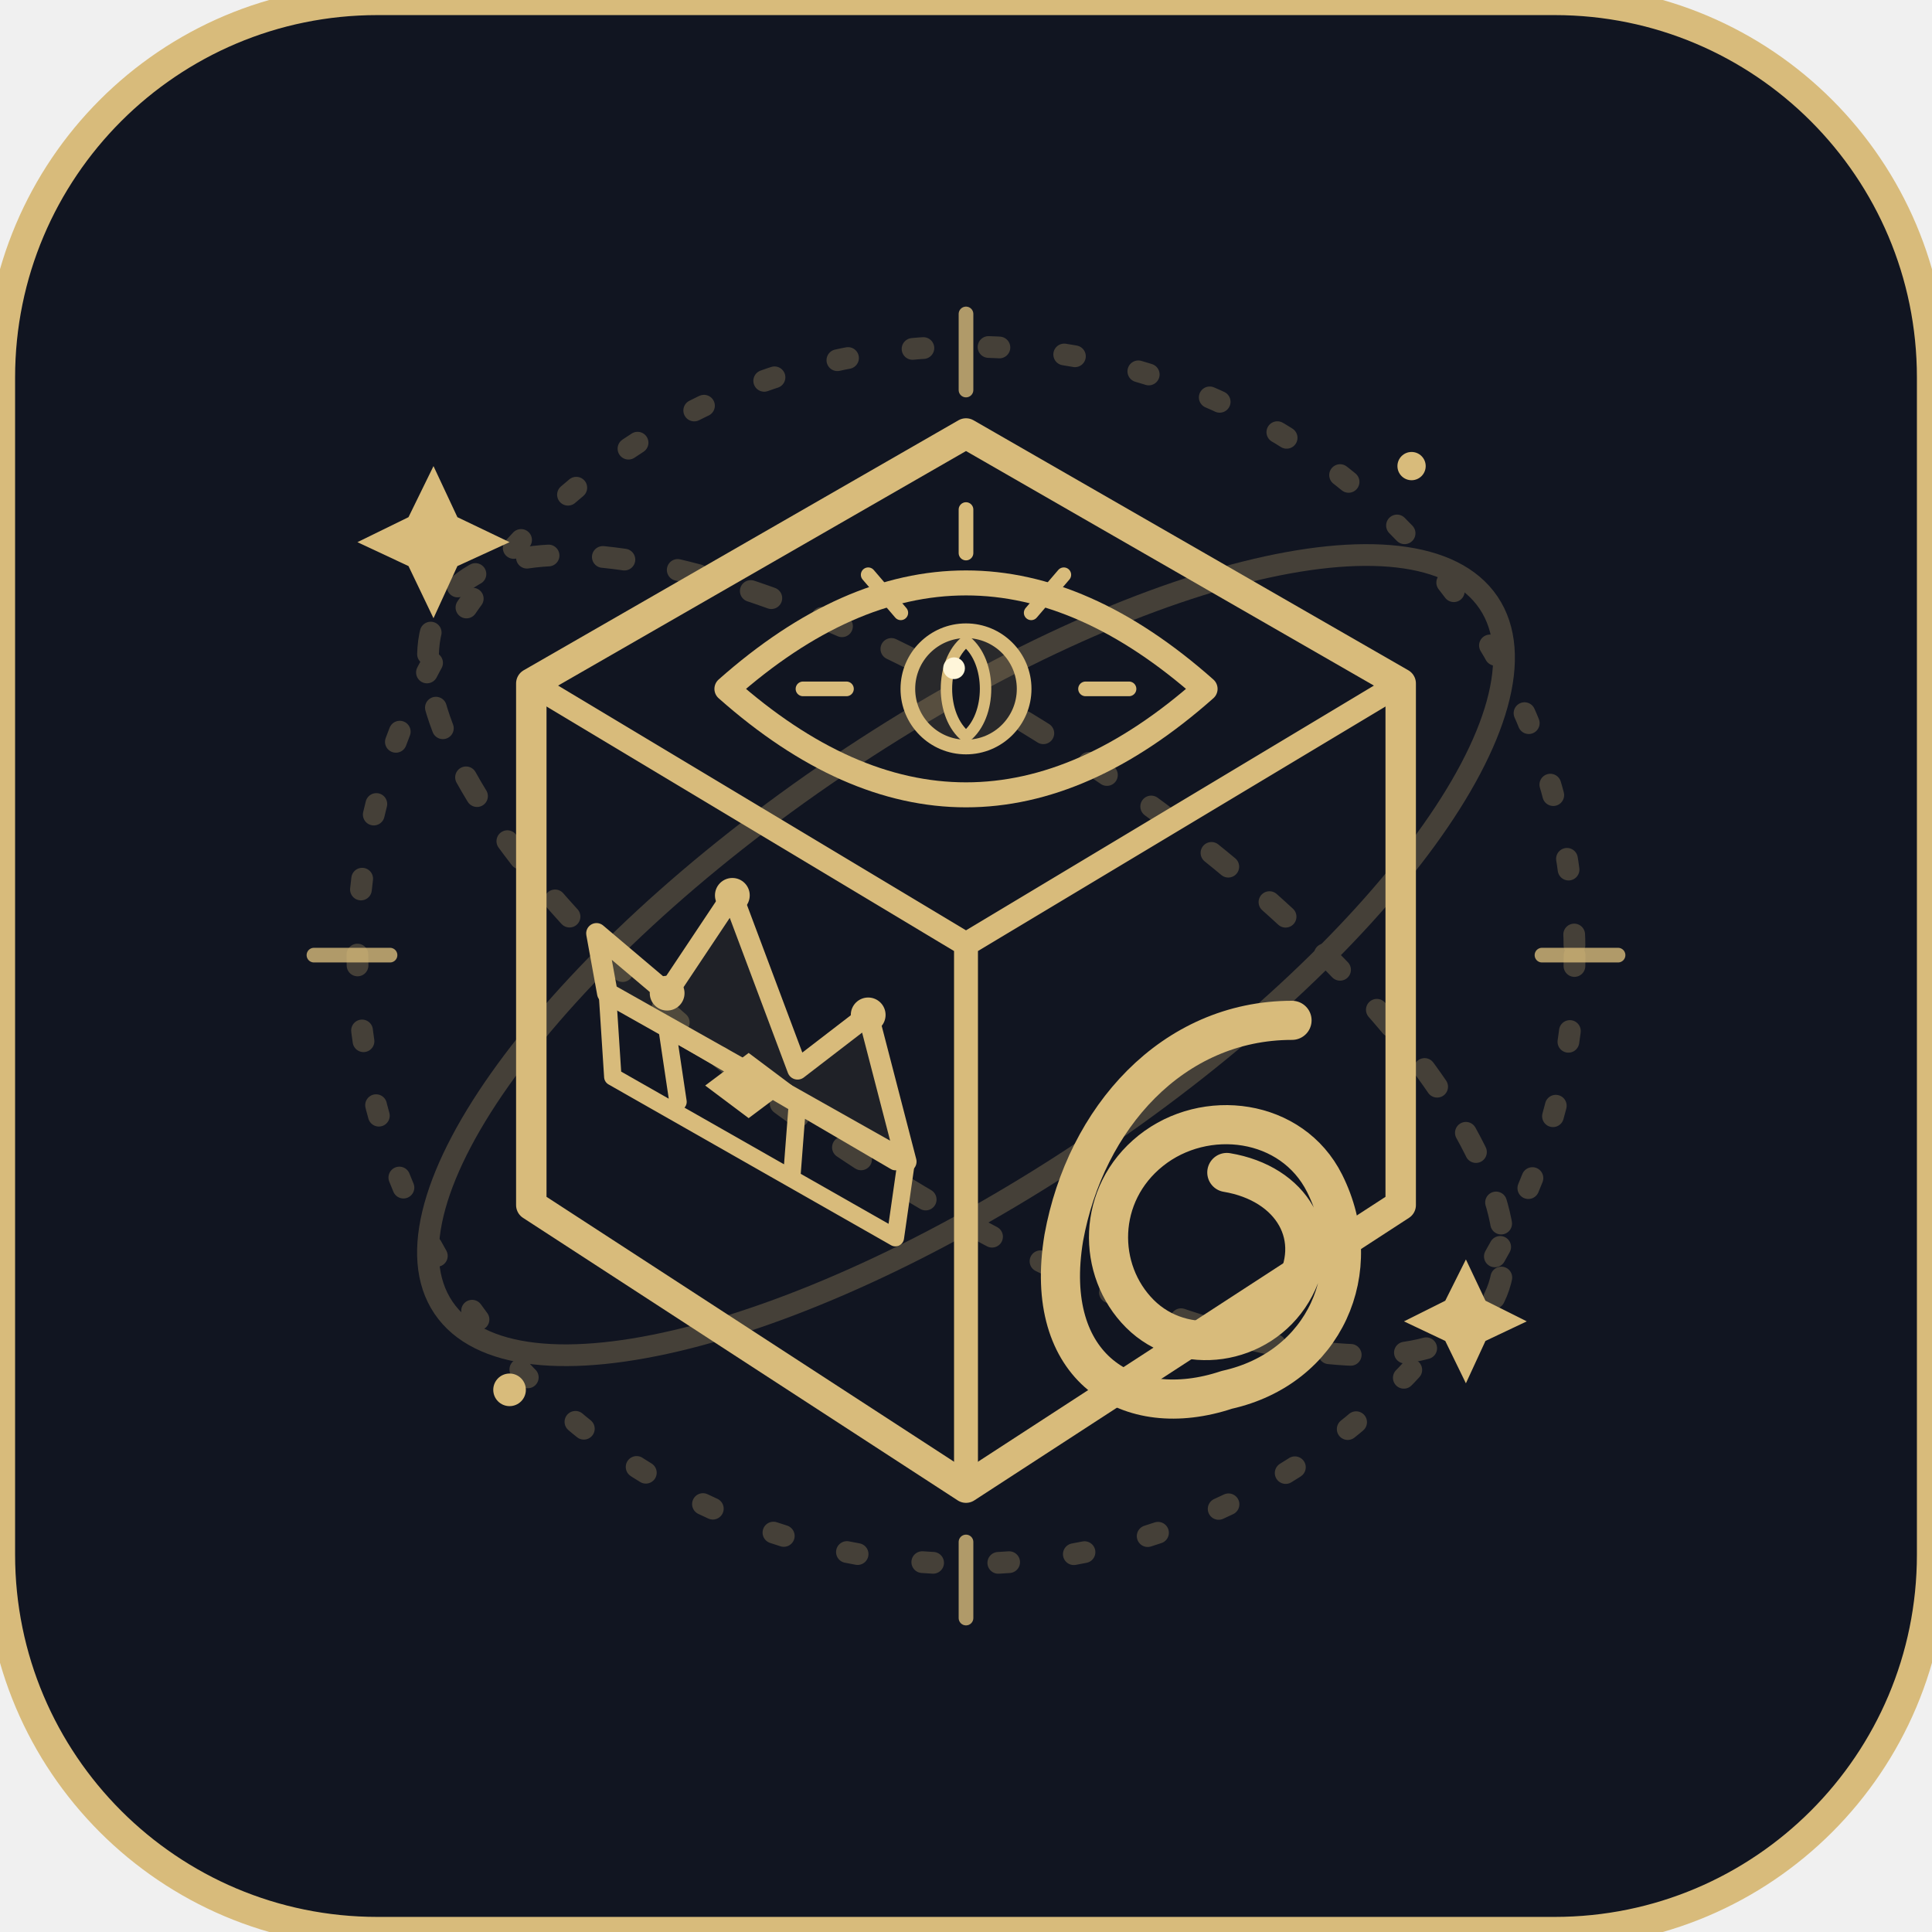
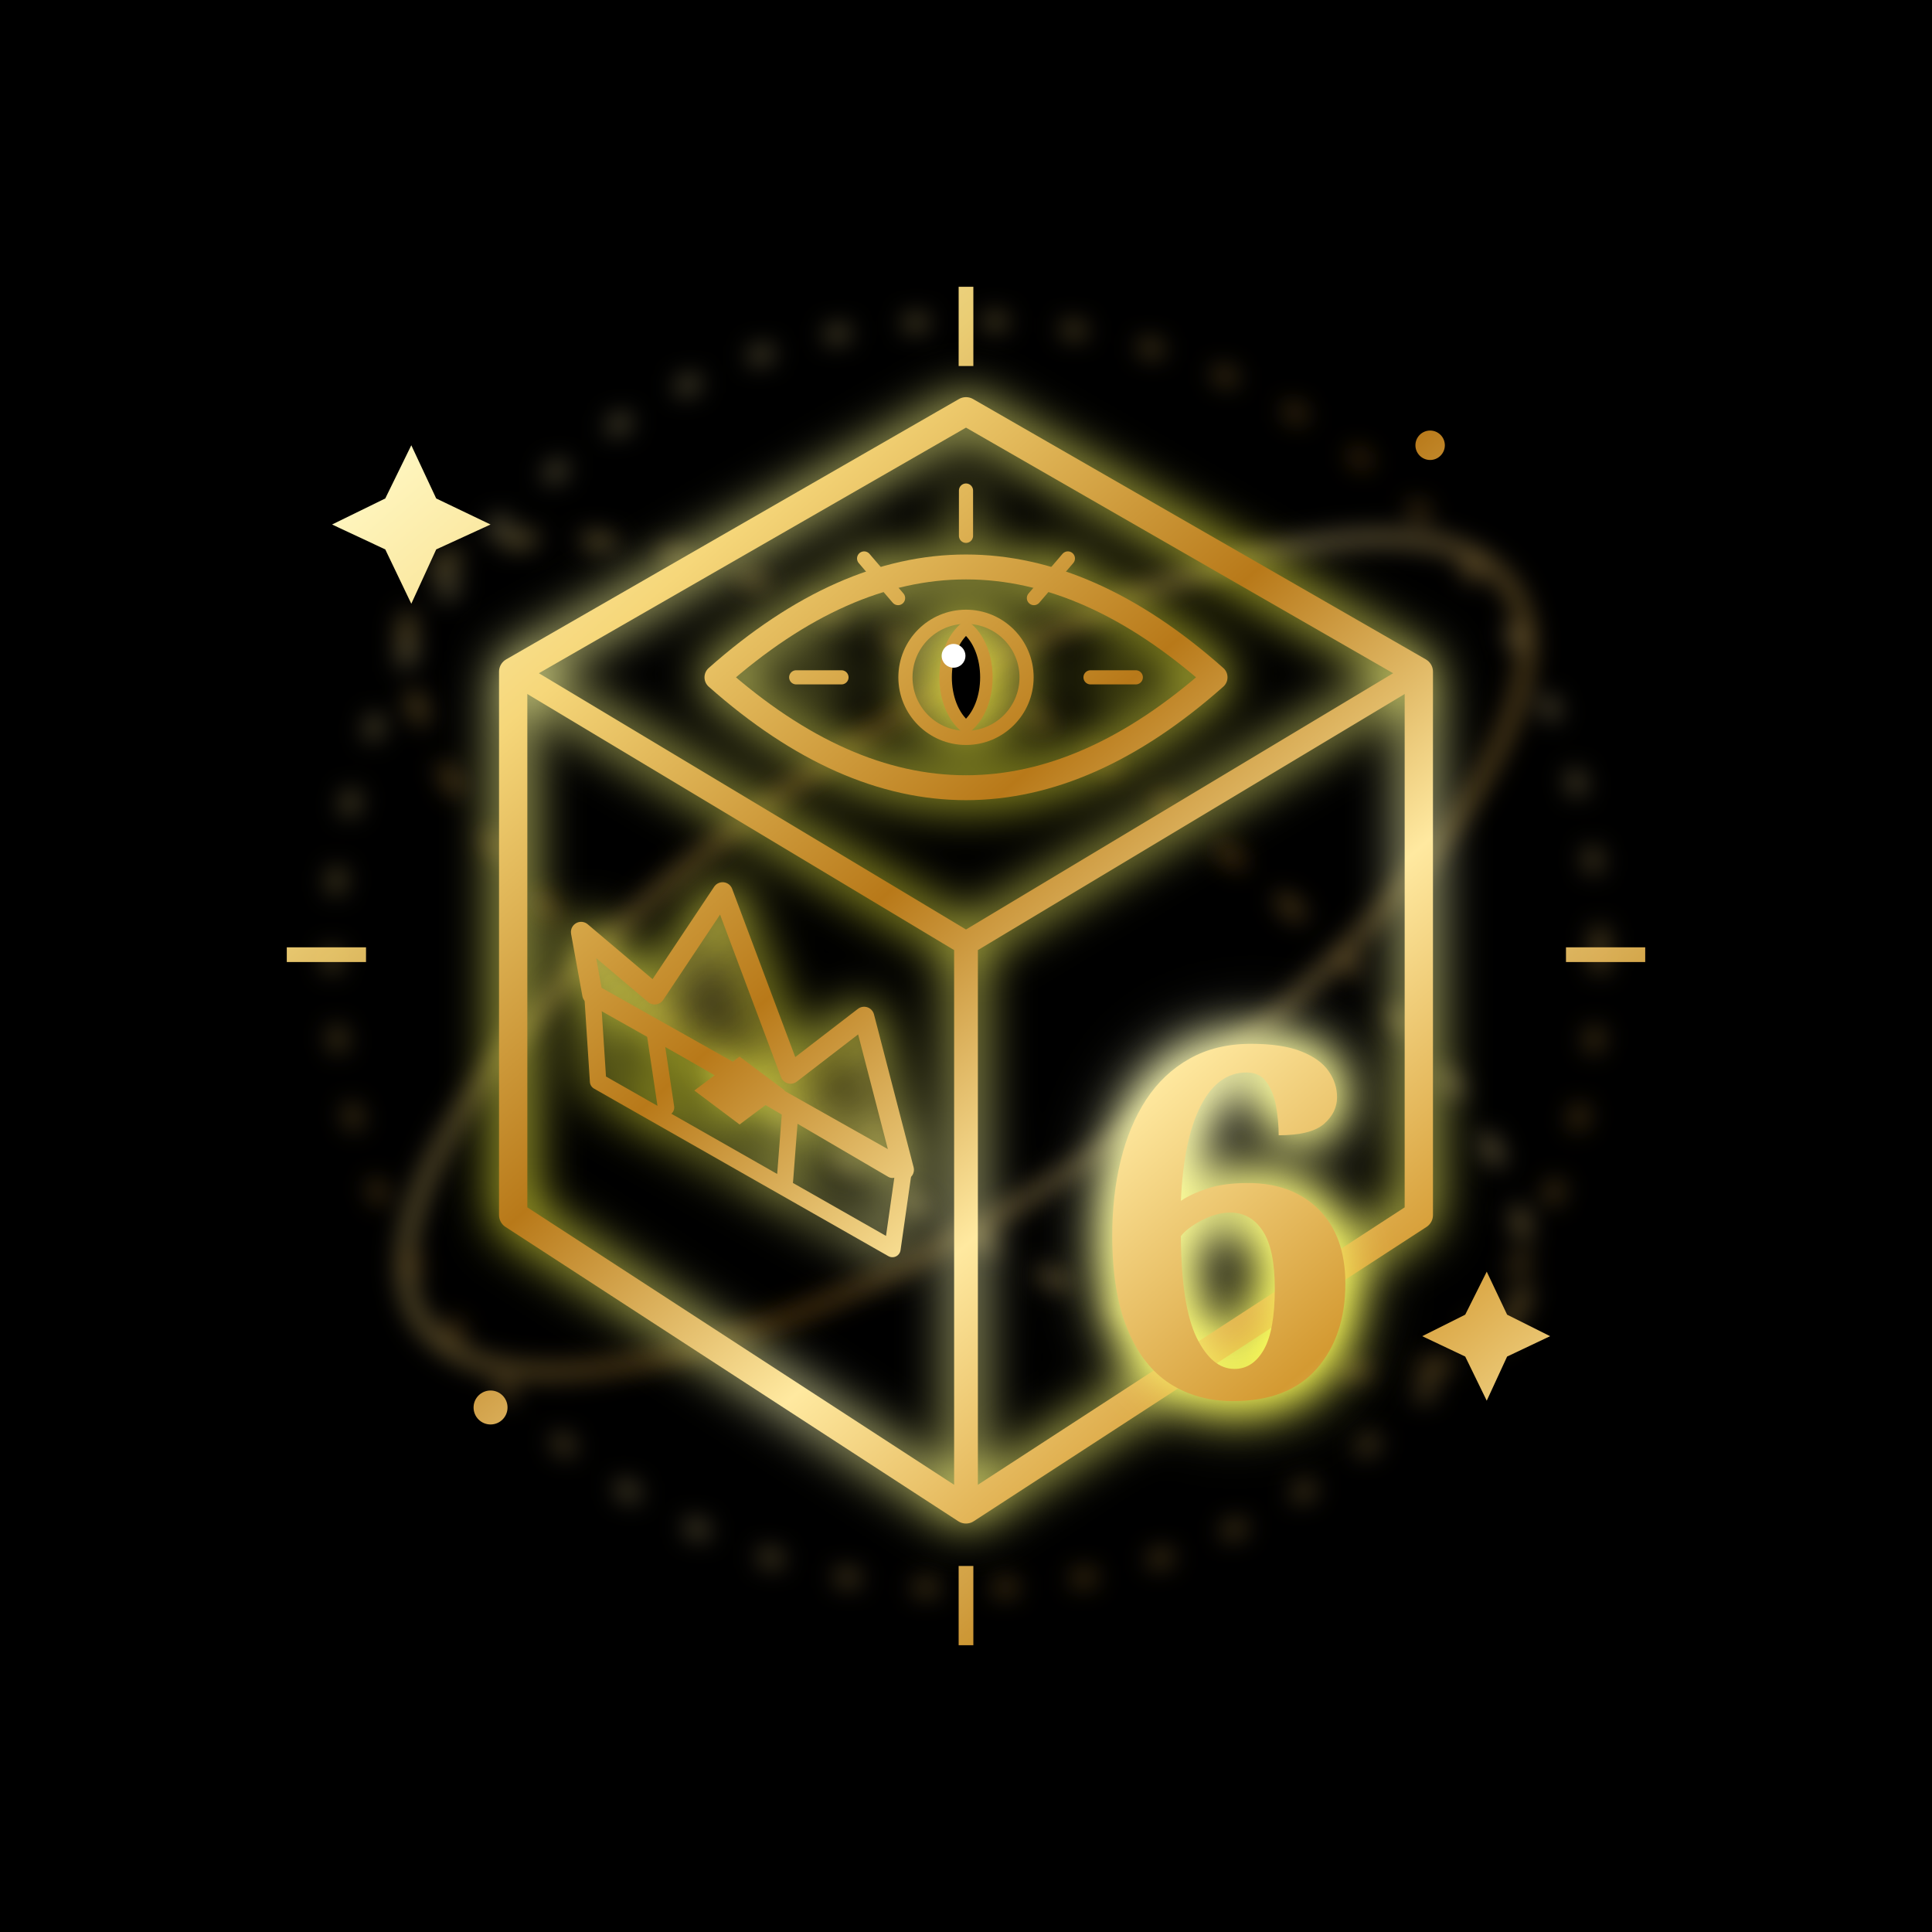
- <svg xmlns="http://www.w3.org/2000/svg" viewBox="0 0 128 128" fill="none" stroke="#D8BB7B" stroke-width="2" stroke-linecap="round" stroke-linejoin="round">
-   <rect width="128" height="128" rx="25" fill="#111521" />
-   <g transform="translate(17.92 17.92) scale(.72)">
-     <g opacity=".26">
-       <ellipse cx="64" cy="63" rx="58" ry="21" transform="rotate(-34 64 63)" />
-       <ellipse cx="64" cy="63" rx="58" ry="21" transform="rotate(34 64 63)" stroke-dasharray="2 5" />
-       <circle cx="64" cy="63" r="56" stroke-dasharray="1 6" />
+ <svg xmlns="http://www.w3.org/2000/svg" viewBox="0 0 128 128" fill="none">
+   <defs>
+     <linearGradient id="gold" x1="19" y1="13" x2="111" y2="118" gradientUnits="userSpaceOnUse">
+       <stop offset="0" stop-color="#FFF7C2" />
+       <stop offset=".18" stop-color="#F6D77A" />
+       <stop offset=".42" stop-color="#B87919" />
+       <stop offset=".62" stop-color="#FFE9A0" />
+       <stop offset=".82" stop-color="#D49A32" />
+       <stop offset="1" stop-color="#FFF1B2" />
+     </linearGradient>
+     <linearGradient id="goldFill" x1="35" y1="25" x2="95" y2="105" gradientUnits="userSpaceOnUse">
+       <stop stop-color="#FFF5BE" stop-opacity=".24" />
+       <stop offset=".5" stop-color="#D79A2E" stop-opacity=".08" />
+       <stop offset="1" stop-color="#8F5B12" stop-opacity=".18" />
+     </linearGradient>
+     <filter id="glow" x="-35%" y="-35%" width="170%" height="170%" color-interpolation-filters="sRGB">
+       <feGaussianBlur stdDeviation="2.2" result="blur" />
+       <feColorMatrix in="blur" type="matrix" values="1 0 0 0 0.88  0 1 0 0 0.62  0 0 1 0 0.12  0 0 0 1 0" result="goldGlow" />
+       <feMerge>
+         <feMergeNode in="goldGlow" />
+         <feMergeNode in="SourceGraphic" />
+       </feMerge>
+     </filter>
+     <filter id="softGlow" x="-30%" y="-30%" width="160%" height="160%">
+       <feGaussianBlur stdDeviation="1.1" />
+     </filter>
+   </defs>
+   <rect width="128" height="128" fill="#000000" />
+   <g transform="translate(16 16) scale(.75)">
+     <g stroke="url(#gold)" stroke-linecap="round" stroke-linejoin="round">
+       <g opacity=".55" stroke-width="1" filter="url(#softGlow)">
+         <ellipse cx="64" cy="63" rx="58" ry="21" transform="rotate(-34 64 63)" />
+         <ellipse cx="64" cy="63" rx="58" ry="21" transform="rotate(34 64 63)" stroke-dasharray="2 5" />
+         <circle cx="64" cy="63" r="56" stroke-dasharray="1 6" />
+       </g>
+       <g filter="url(#glow)" stroke-width="2.5">
+         <path d="M64 15 104 38V86L64 112 24 86V38Z" />
+         <path d="M24 38 64 62 104 38M64 62V112" stroke-width="2.1" />
+         <path d="M42 38.5Q64 19 86 38.5Q64 58 42 38.5Z" stroke-width="2.2" />
+         <path d="M64 26V22M53 38.5H49M79 38.5H75M58 31.5 55 28M70 31.5 73 28" stroke-width="1.25" />
+         <circle cx="64" cy="38.5" r="5.35" fill="url(#goldFill)" stroke-width="1.25" />
+         <path d="M64 34.1C61.6 36 61.6 41 64 42.9C66.4 41 66.4 36 64 34.1Z" fill="#000000" stroke-width="1.1" />
+         <path d="M30 61 36.5 66.5 42.5 57.5 48.5 73.5 55 68.5 58.5 82 31 66.5Z" fill="url(#goldFill)" stroke-width="1.8" />
+         <path d="M31 66.5 58.5 82 57.5 89 31.5 74.2ZM31 66.5 57.5 82M36.5 69.8 37.5 76.5M48.5 76.5 48 83" stroke-width="1.45" />
+         <path d="m44 72 4 3-4 3-4-3Z" fill="url(#gold)" stroke="none" />
+         <text x="87" y="102" fill="url(#gold)" stroke="none" font-family="Georgia, serif" font-size="43" font-weight="700" text-anchor="middle" filter="url(#glow)">6</text>
+       </g>
    </g>
-     <path d="M64 15 104 38V86L64 112 24 86V38Z" stroke-width="2.8" />
-     <path d="M24 38 64 62 104 38M64 62V112" stroke-width="2.2" />
-     <path d="M42 38.5Q64 19 86 38.5Q64 58 42 38.5Z" stroke-width="2.3" />
-     <path d="M64 26V22M53 38.5H49M79 38.5H75M58 31.5 55 28M70 31.5 73 28" stroke-width="1.35" />
-     <circle cx="64" cy="38.5" r="5.35" fill="#D8BB7B" fill-opacity=".12" stroke="#D8BB7B" stroke-width="1.35" />
-     <path d="M64 34.1C61.6 36 61.6 41 64 42.9C66.4 41 66.4 36 64 34.1Z" fill="#111521" stroke="#D8BB7B" stroke-width="1.05" />
-     <circle cx="62.9" cy="36.6" r="1" fill="#fff6da" stroke="none" />
-     <path d="M30 61 36.5 66.5 42.5 57.5 48.5 73.5 55 68.5 58.5 82 31 66.5Z" stroke-width="1.9" fill="#D8BB7B" fill-opacity=".07" />
-     <path d="M31 66.5 58.5 82 57.5 89 31.5 74.2ZM31 66.5 57.5 82M36.5 69.8 37.5 76.5M48.5 76.5 48 83" stroke-width="1.6" />
-     <path d="m44 72 4 3-4 3-4-3Z" fill="#D8BB7B" stroke="none" />
-     <circle cx="36.5" cy="66.5" r="1.6" fill="#D8BB7B" stroke="none" />
-     <circle cx="42.5" cy="57.5" r="1.6" fill="#D8BB7B" stroke="none" />
-     <circle cx="55" cy="68.5" r="1.6" fill="#D8BB7B" stroke="none" />
-     <path d="M94 69C83 69 75 78 73 89C71 101 79 106 88 103C97 101 101 92 97 84C94 78 86 77 81 81C76 85 76 92 80 96C84 100 91 99 94 94C97 89 94 84 88 83" stroke="#D8BB7B" stroke-width="3.6" stroke-linecap="round" stroke-linejoin="round" />
-     <g fill="#D8BB7B" stroke="none">
+     <circle cx="62.9" cy="36.6" r="1.05" fill="#FFFFFF" />
+     <g fill="url(#gold)">
      <path d="m15 18 2.2 4.7 4.8 2.3-4.8 2.2-2.2 4.8-2.3-4.8L8 25l4.7-2.3Z" />
      <path d="m110 91 1.8 3.8 3.8 1.9-3.8 1.8-1.8 3.9-1.9-3.9-3.8-1.8 3.8-1.9Z" />
      <circle cx="22" cy="103" r="1.5" />
      <circle cx="105" cy="18" r="1.3" />
    </g>
-     <path d="M64 4V11M64 117V124M4 63H11M117 63H124" stroke-width="1.35" opacity=".8" />
+     <path d="M64 4V11M64 117V124M4 63H11M117 63H124" stroke="url(#gold)" stroke-width="1.3" opacity=".95" />
  </g>
</svg>
